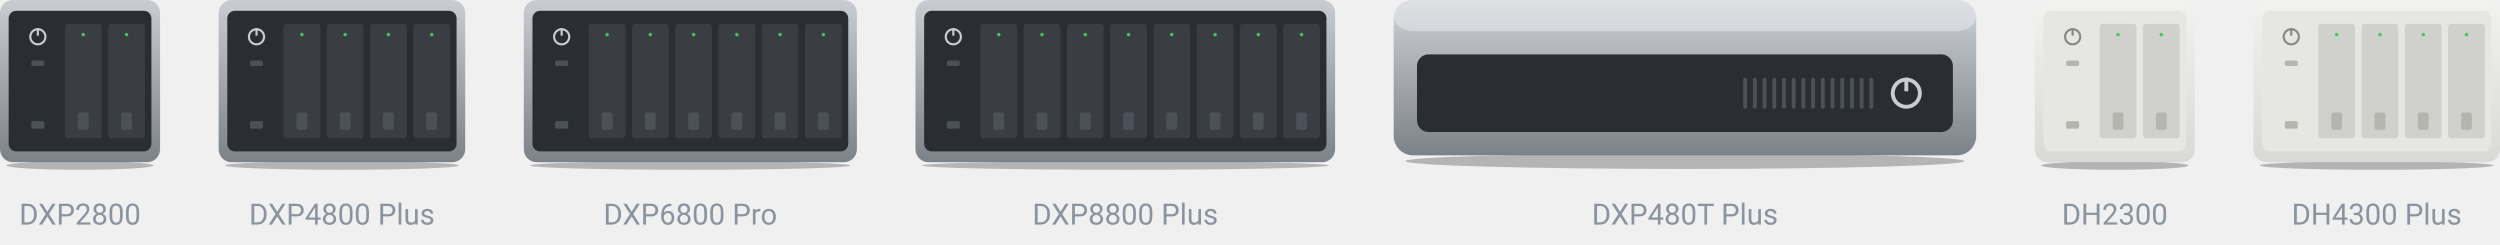
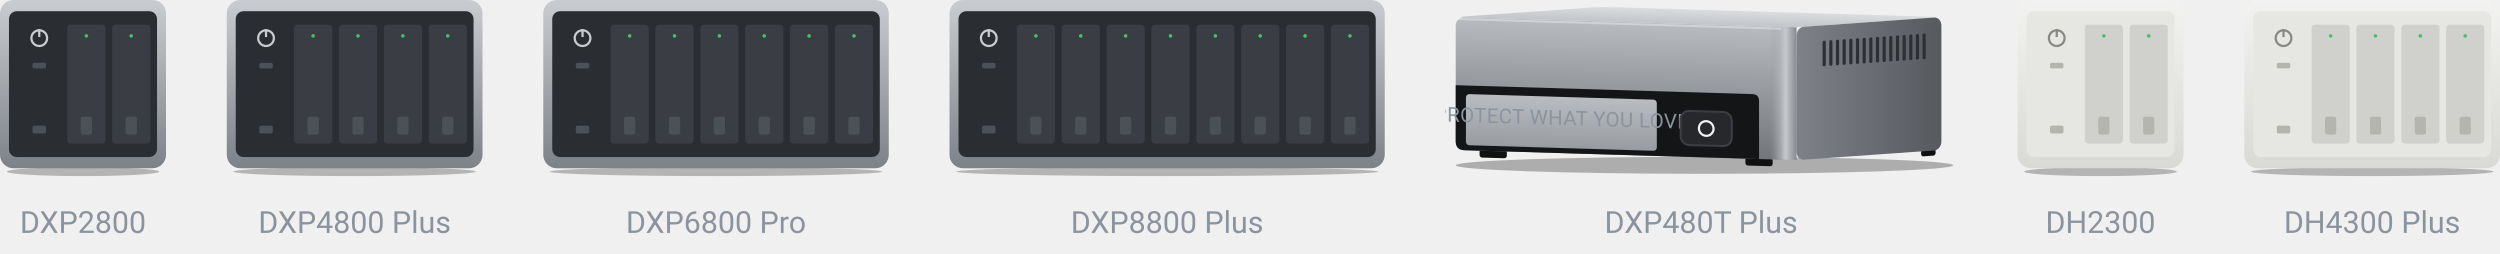
- <svg xmlns="http://www.w3.org/2000/svg" viewBox="0 0 1024.155 100">
+ <svg xmlns="http://www.w3.org/2000/svg" viewBox="0 0 987.442 100">
  <style>text{font:12px -apple-system,Segoe UI,Roboto,sans-serif;fill:#8b949e}</style>
  <svg x="0" y="0" width="65.57" height="70" viewBox="0 0 148 158">
    <defs>
      <linearGradient id="b0" x1="0" y1="0" x2="0" y2="1">
        <stop offset="0" stop-color="#c9ccd0" />
        <stop offset="1" stop-color="#7d8288" />
      </linearGradient>
    </defs>
    <ellipse cx="74" cy="153" rx="68" ry="4" opacity=".25" />
    <rect width="148" height="150" rx="12" fill="url(#b0)" />
    <rect x="8" y="10" width="132" height="130" rx="7" fill="#2a2d31" />
    <circle cx="35" cy="34" r="7" fill="none" stroke="#c9ccd0" stroke-width="2" />
    <rect x="34" y="26" width="2" height="7" fill="#c9ccd0" />
    <rect x="29" y="56" width="12" height="5" rx="1.5" fill="#4c5158" />
    <rect x="29" y="112" width="12" height="7" rx="1.5" fill="#4c5158" />
    <rect x="60" y="22" width="34" height="106" rx="3" fill="#3a3e44" />
    <rect x="72" y="104" width="10" height="16" rx="2" fill="#4c5158" />
    <circle cx="77" cy="32" r="1.6" fill="#43c463" />
    <rect x="100" y="22" width="34" height="106" rx="3" fill="#3a3e44" />
    <rect x="112" y="104" width="10" height="16" rx="2" fill="#4c5158" />
    <circle cx="117" cy="32" r="1.6" fill="#43c463" />
  </svg>
  <svg x="89.57" y="0" width="101.013" height="70" viewBox="0 0 228 158">
    <defs>
      <linearGradient id="b1" x1="0" y1="0" x2="0" y2="1">
        <stop offset="0" stop-color="#c9ccd0" />
        <stop offset="1" stop-color="#7d8288" />
      </linearGradient>
    </defs>
    <ellipse cx="114" cy="153" rx="108" ry="4" opacity=".25" />
    <rect width="228" height="150" rx="12" fill="url(#b1)" />
    <rect x="8" y="10" width="212" height="130" rx="7" fill="#2a2d31" />
    <circle cx="35" cy="34" r="7" fill="none" stroke="#c9ccd0" stroke-width="2" />
    <rect x="34" y="26" width="2" height="7" fill="#c9ccd0" />
    <rect x="29" y="56" width="12" height="5" rx="1.5" fill="#4c5158" />
    <rect x="29" y="112" width="12" height="7" rx="1.5" fill="#4c5158" />
    <rect x="60" y="22" width="34" height="106" rx="3" fill="#3a3e44" />
    <rect x="72" y="104" width="10" height="16" rx="2" fill="#4c5158" />
    <circle cx="77" cy="32" r="1.6" fill="#43c463" />
    <rect x="100" y="22" width="34" height="106" rx="3" fill="#3a3e44" />
    <rect x="112" y="104" width="10" height="16" rx="2" fill="#4c5158" />
    <circle cx="117" cy="32" r="1.6" fill="#43c463" />
    <rect x="140" y="22" width="34" height="106" rx="3" fill="#3a3e44" />
    <rect x="152" y="104" width="10" height="16" rx="2" fill="#4c5158" />
    <circle cx="157" cy="32" r="1.6" fill="#43c463" />
    <rect x="180" y="22" width="34" height="106" rx="3" fill="#3a3e44" />
    <rect x="192" y="104" width="10" height="16" rx="2" fill="#4c5158" />
    <circle cx="197" cy="32" r="1.6" fill="#43c463" />
  </svg>
  <svg x="214.582" y="0" width="136.456" height="70" viewBox="0 0 308 158">
    <defs>
      <linearGradient id="b2" x1="0" y1="0" x2="0" y2="1">
        <stop offset="0" stop-color="#c9ccd0" />
        <stop offset="1" stop-color="#7d8288" />
      </linearGradient>
    </defs>
    <ellipse cx="154" cy="153" rx="148" ry="4" opacity=".25" />
    <rect width="308" height="150" rx="12" fill="url(#b2)" />
    <rect x="8" y="10" width="292" height="130" rx="7" fill="#2a2d31" />
    <circle cx="35" cy="34" r="7" fill="none" stroke="#c9ccd0" stroke-width="2" />
    <rect x="34" y="26" width="2" height="7" fill="#c9ccd0" />
    <rect x="29" y="56" width="12" height="5" rx="1.5" fill="#4c5158" />
    <rect x="29" y="112" width="12" height="7" rx="1.5" fill="#4c5158" />
    <rect x="60" y="22" width="34" height="106" rx="3" fill="#3a3e44" />
    <rect x="72" y="104" width="10" height="16" rx="2" fill="#4c5158" />
    <circle cx="77" cy="32" r="1.6" fill="#43c463" />
    <rect x="100" y="22" width="34" height="106" rx="3" fill="#3a3e44" />
    <rect x="112" y="104" width="10" height="16" rx="2" fill="#4c5158" />
    <circle cx="117" cy="32" r="1.6" fill="#43c463" />
    <rect x="140" y="22" width="34" height="106" rx="3" fill="#3a3e44" />
    <rect x="152" y="104" width="10" height="16" rx="2" fill="#4c5158" />
    <circle cx="157" cy="32" r="1.6" fill="#43c463" />
    <rect x="180" y="22" width="34" height="106" rx="3" fill="#3a3e44" />
    <rect x="192" y="104" width="10" height="16" rx="2" fill="#4c5158" />
    <circle cx="197" cy="32" r="1.6" fill="#43c463" />
    <rect x="220" y="22" width="34" height="106" rx="3" fill="#3a3e44" />
    <rect x="232" y="104" width="10" height="16" rx="2" fill="#4c5158" />
    <circle cx="237" cy="32" r="1.6" fill="#43c463" />
    <rect x="260" y="22" width="34" height="106" rx="3" fill="#3a3e44" />
    <rect x="272" y="104" width="10" height="16" rx="2" fill="#4c5158" />
    <circle cx="277" cy="32" r="1.6" fill="#43c463" />
  </svg>
  <svg x="375.038" y="0" width="171.899" height="70" viewBox="0 0 388 158">
    <defs>
      <linearGradient id="b3" x1="0" y1="0" x2="0" y2="1">
        <stop offset="0" stop-color="#c9ccd0" />
        <stop offset="1" stop-color="#7d8288" />
      </linearGradient>
    </defs>
    <ellipse cx="194" cy="153" rx="188" ry="4" opacity=".25" />
    <rect width="388" height="150" rx="12" fill="url(#b3)" />
    <rect x="8" y="10" width="372" height="130" rx="7" fill="#2a2d31" />
    <circle cx="35" cy="34" r="7" fill="none" stroke="#c9ccd0" stroke-width="2" />
    <rect x="34" y="26" width="2" height="7" fill="#c9ccd0" />
    <rect x="29" y="56" width="12" height="5" rx="1.5" fill="#4c5158" />
    <rect x="29" y="112" width="12" height="7" rx="1.5" fill="#4c5158" />
    <rect x="60" y="22" width="34" height="106" rx="3" fill="#3a3e44" />
    <rect x="72" y="104" width="10" height="16" rx="2" fill="#4c5158" />
    <circle cx="77" cy="32" r="1.6" fill="#43c463" />
    <rect x="100" y="22" width="34" height="106" rx="3" fill="#3a3e44" />
    <rect x="112" y="104" width="10" height="16" rx="2" fill="#4c5158" />
    <circle cx="117" cy="32" r="1.6" fill="#43c463" />
    <rect x="140" y="22" width="34" height="106" rx="3" fill="#3a3e44" />
    <rect x="152" y="104" width="10" height="16" rx="2" fill="#4c5158" />
    <circle cx="157" cy="32" r="1.6" fill="#43c463" />
    <rect x="180" y="22" width="34" height="106" rx="3" fill="#3a3e44" />
    <rect x="192" y="104" width="10" height="16" rx="2" fill="#4c5158" />
    <circle cx="197" cy="32" r="1.6" fill="#43c463" />
    <rect x="220" y="22" width="34" height="106" rx="3" fill="#3a3e44" />
    <rect x="232" y="104" width="10" height="16" rx="2" fill="#4c5158" />
    <circle cx="237" cy="32" r="1.6" fill="#43c463" />
    <rect x="260" y="22" width="34" height="106" rx="3" fill="#3a3e44" />
    <rect x="272" y="104" width="10" height="16" rx="2" fill="#4c5158" />
    <circle cx="277" cy="32" r="1.6" fill="#43c463" />
    <rect x="300" y="22" width="34" height="106" rx="3" fill="#3a3e44" />
    <rect x="312" y="104" width="10" height="16" rx="2" fill="#4c5158" />
    <circle cx="317" cy="32" r="1.6" fill="#43c463" />
    <rect x="340" y="22" width="34" height="106" rx="3" fill="#3a3e44" />
    <rect x="352" y="104" width="10" height="16" rx="2" fill="#4c5158" />
    <circle cx="357" cy="32" r="1.6" fill="#43c463" />
  </svg>
-   <svg x="570.937" y="0" width="238.636" height="70" viewBox="0 0 300 88">
-     <defs>
-       <linearGradient id="b4" x1="0" y1="0" x2="0" y2="1">
-         <stop offset="0" stop-color="#d6d9dc" />
-         <stop offset=".25" stop-color="#b9bdc2" />
-         <stop offset="1" stop-color="#7d8288" />
-       </linearGradient>
-     </defs>
-     <ellipse cx="150" cy="83" rx="144" ry="4" opacity=".25" />
-     <rect width="300" height="80" rx="10" fill="url(#b4)" />
-     <rect width="300" height="16" rx="10" fill="#e3e5e7" opacity=".6" />
-     <rect x="12" y="28" width="276" height="40" rx="6" fill="#2a2d31" />
-     <circle cx="264" cy="48" r="7" fill="none" stroke="#c9ccd0" stroke-width="2" />
-     <rect x="263" y="40" width="2" height="7" fill="#c9ccd0" />
-     <rect x="180" y="40" width="2" height="16" rx="1" fill="#4c5158" />
-     <rect x="185" y="40" width="2" height="16" rx="1" fill="#4c5158" />
-     <rect x="190" y="40" width="2" height="16" rx="1" fill="#4c5158" />
-     <rect x="195" y="40" width="2" height="16" rx="1" fill="#4c5158" />
-     <rect x="200" y="40" width="2" height="16" rx="1" fill="#4c5158" />
-     <rect x="205" y="40" width="2" height="16" rx="1" fill="#4c5158" />
-     <rect x="210" y="40" width="2" height="16" rx="1" fill="#4c5158" />
-     <rect x="215" y="40" width="2" height="16" rx="1" fill="#4c5158" />
-     <rect x="220" y="40" width="2" height="16" rx="1" fill="#4c5158" />
-     <rect x="225" y="40" width="2" height="16" rx="1" fill="#4c5158" />
-     <rect x="230" y="40" width="2" height="16" rx="1" fill="#4c5158" />
-     <rect x="235" y="40" width="2" height="16" rx="1" fill="#4c5158" />
-     <rect x="240" y="40" width="2" height="16" rx="1" fill="#4c5158" />
-     <rect x="245" y="40" width="2" height="16" rx="1" fill="#4c5158" />
-   </svg>
-   <svg x="833.573" y="0" width="65.57" height="70" viewBox="0 0 148 158">
+   <svg x="570.937" y="0" width="201.923" height="70" viewBox="0 0 300 104">
+     <defs>
+       <linearGradient id="f" x1="0" y1="0" x2="0" y2="1">
+         <stop offset="0" stop-color="#b8bcc0" />
+         <stop offset=".5" stop-color="#95999e" />
+         <stop offset="1" stop-color="#72767b" />
+       </linearGradient>
+       <linearGradient id="k" x1="0" y1="0" x2="1" y2="0">
+         <stop offset="0" stop-color="#95999e" stop-opacity="0" />
+         <stop offset=".6" stop-color="#c6c9cd" />
+         <stop offset="1" stop-color="#868a90" />
+       </linearGradient>
+       <linearGradient id="s" x1="0" y1="0" x2="1" y2="0">
+         <stop offset="0" stop-color="#7e8288" />
+         <stop offset="1" stop-color="#565a5f" />
+       </linearGradient>
+       <linearGradient id="t" x1="0" y1="0" x2="0" y2="1">
+         <stop offset="0" stop-color="#c2c5c9" />
+         <stop offset="1" stop-color="#dadcdf" />
+       </linearGradient>
+       <linearGradient id="c" x1="0" y1="0" x2="0" y2="1">
+         <stop offset="0" stop-color="#b9bcc0" />
+         <stop offset="1" stop-color="#989ca1" />
+       </linearGradient>
+     </defs>
+     <ellipse cx="152" cy="97" rx="146" ry="5" opacity=".28" />
+     <g transform="matrix(1 .03 0 1 6 10)">
+       <rect x="14" y="77" width="16" height="5" rx="1.5" fill="#111" />
+       <rect x="170" y="77" width="16" height="5" rx="1.5" fill="#111" />
+     </g>
+     <g transform="matrix(.85 -.06 0 1 206 16)">
+       <rect x="86" y="77" width="10" height="4" rx="1.5" fill="#111" />
+     </g>
+     <g transform="matrix(1 .03 .85 -.06 6 10)">
+       <rect width="200" height="100" rx="6" fill="url(#t)" />
+     </g>
+     <g transform="matrix(.85 -.06 0 1 206 16)">
+       <rect width="100" height="78" rx="5" fill="url(#s)" />
+       <rect x="18" y="9" width="2.2" height="15" rx=".8" fill="#2c2f33" />
+       <rect x="22.6" y="9" width="2.2" height="15" rx=".8" fill="#2c2f33" />
+       <rect x="27.2" y="9" width="2.2" height="15" rx=".8" fill="#2c2f33" />
+       <rect x="31.8" y="9" width="2.2" height="15" rx=".8" fill="#2c2f33" />
+       <rect x="36.4" y="9" width="2.2" height="15" rx=".8" fill="#2c2f33" />
+       <rect x="41" y="9" width="2.2" height="15" rx=".8" fill="#2c2f33" />
+       <rect x="45.6" y="9" width="2.2" height="15" rx=".8" fill="#2c2f33" />
+       <rect x="50.2" y="9" width="2.2" height="15" rx=".8" fill="#2c2f33" />
+       <rect x="54.8" y="9" width="2.2" height="15" rx=".8" fill="#2c2f33" />
+       <rect x="59.4" y="9" width="2.2" height="15" rx=".8" fill="#2c2f33" />
+       <rect x="64" y="9" width="2.2" height="15" rx=".8" fill="#2c2f33" />
+       <rect x="68.6" y="9" width="2.2" height="15" rx=".8" fill="#2c2f33" />
+       <rect x="73.2" y="9" width="2.2" height="15" rx=".8" fill="#2c2f33" />
+       <rect x="77.8" y="9" width="2.2" height="15" rx=".8" fill="#2c2f33" />
+       <rect x="82.4" y="9" width="2.2" height="15" rx=".8" fill="#2c2f33" />
+       <rect x="87" y="9" width="2.2" height="15" rx=".8" fill="#2c2f33" />
+     </g>
+     <g transform="matrix(1 .03 0 1 6 10)">
+       <rect width="200" height="78" rx="5" fill="url(#f)" />
+       <rect x="184" width="16" height="78" fill="url(#k)" />
+       <rect x="1" y=".5" width="190" height="1.2" fill="#fff" opacity=".35" />
+       <path d="M0 40 H174 Q178 40 178 44 V78 H5 Q0 78 0 73 Z" fill="#141517" />
+       <rect x="6" y="45" width="112" height="30" rx="2" fill="url(#c)" />
+       <text x="62" y="61.5" text-anchor="middle" font-size="4.6" fill="#3a3d41" font-family="Arial, Helvetica, sans-serif" letter-spacing=".2">PROTECT WHAT YOU LOVE</text>
+       <rect x="132" y="51" width="30" height="20" rx="5" fill="#26282c" stroke="#3a3d42" stroke-width="1.2" />
+       <circle cx="147" cy="61" r="4.3" fill="none" stroke="#f2f2f2" stroke-width="1.3" />
+     </g>
+   </svg>
+   <svg x="796.86" y="0" width="65.57" height="70" viewBox="0 0 148 158">
    <defs>
      <linearGradient id="b5" x1="0" y1="0" x2="0" y2="1">
        <stop offset="0" stop-color="#f2f2f0" />
        <stop offset="1" stop-color="#d9d9d6" />
      </linearGradient>
    </defs>
    <ellipse cx="74" cy="153" rx="68" ry="4" opacity=".25" />
    <rect width="148" height="150" rx="12" fill="url(#b5)" />
    <rect x="8" y="10" width="132" height="130" rx="7" fill="#e6e6e3" />
    <circle cx="35" cy="34" r="7" fill="none" stroke="#888" stroke-width="2" />
    <rect x="34" y="26" width="2" height="7" fill="#888" />
    <rect x="29" y="56" width="12" height="5" rx="1.5" fill="#b5b5b0" />
    <rect x="29" y="112" width="12" height="7" rx="1.5" fill="#b5b5b0" />
    <rect x="60" y="22" width="34" height="106" rx="3" fill="#d0d0cc" />
    <rect x="72" y="104" width="10" height="16" rx="2" fill="#b5b5b0" />
    <circle cx="77" cy="32" r="1.6" fill="#43c463" />
    <rect x="100" y="22" width="34" height="106" rx="3" fill="#d0d0cc" />
    <rect x="112" y="104" width="10" height="16" rx="2" fill="#b5b5b0" />
    <circle cx="117" cy="32" r="1.6" fill="#43c463" />
  </svg>
-   <svg x="923.143" y="0" width="101.013" height="70" viewBox="0 0 228 158">
+   <svg x="886.429" y="0" width="101.013" height="70" viewBox="0 0 228 158">
    <defs>
      <linearGradient id="b6" x1="0" y1="0" x2="0" y2="1">
        <stop offset="0" stop-color="#f2f2f0" />
        <stop offset="1" stop-color="#d9d9d6" />
      </linearGradient>
    </defs>
    <ellipse cx="114" cy="153" rx="108" ry="4" opacity=".25" />
    <rect width="228" height="150" rx="12" fill="url(#b6)" />
    <rect x="8" y="10" width="212" height="130" rx="7" fill="#e6e6e3" />
    <circle cx="35" cy="34" r="7" fill="none" stroke="#888" stroke-width="2" />
    <rect x="34" y="26" width="2" height="7" fill="#888" />
    <rect x="29" y="56" width="12" height="5" rx="1.5" fill="#b5b5b0" />
    <rect x="29" y="112" width="12" height="7" rx="1.5" fill="#b5b5b0" />
    <rect x="60" y="22" width="34" height="106" rx="3" fill="#d0d0cc" />
    <rect x="72" y="104" width="10" height="16" rx="2" fill="#b5b5b0" />
    <circle cx="77" cy="32" r="1.6" fill="#43c463" />
    <rect x="100" y="22" width="34" height="106" rx="3" fill="#d0d0cc" />
    <rect x="112" y="104" width="10" height="16" rx="2" fill="#b5b5b0" />
    <circle cx="117" cy="32" r="1.6" fill="#43c463" />
    <rect x="140" y="22" width="34" height="106" rx="3" fill="#d0d0cc" />
    <rect x="152" y="104" width="10" height="16" rx="2" fill="#b5b5b0" />
    <circle cx="157" cy="32" r="1.6" fill="#43c463" />
    <rect x="180" y="22" width="34" height="106" rx="3" fill="#d0d0cc" />
    <rect x="192" y="104" width="10" height="16" rx="2" fill="#b5b5b0" />
    <circle cx="197" cy="32" r="1.6" fill="#43c463" />
  </svg>
  <text x="32.785" y="92" text-anchor="middle">DXP2800</text>
  <text x="140.076" y="92" text-anchor="middle">DXP4800 Plus</text>
  <text x="282.81" y="92" text-anchor="middle">DXP6800 Pro</text>
  <text x="460.987" y="92" text-anchor="middle">DXP8800 Plus</text>
-   <text x="690.255" y="92" text-anchor="middle">DXP480T Plus</text>
-   <text x="866.358" y="92" text-anchor="middle">DH2300</text>
-   <text x="973.649" y="92" text-anchor="middle">DH4300 Plus</text>
+   <text x="671.898" y="92" text-anchor="middle">DXP480T Plus</text>
+   <text x="829.645" y="92" text-anchor="middle">DH2300</text>
+   <text x="936.936" y="92" text-anchor="middle">DH4300 Plus</text>
</svg>
